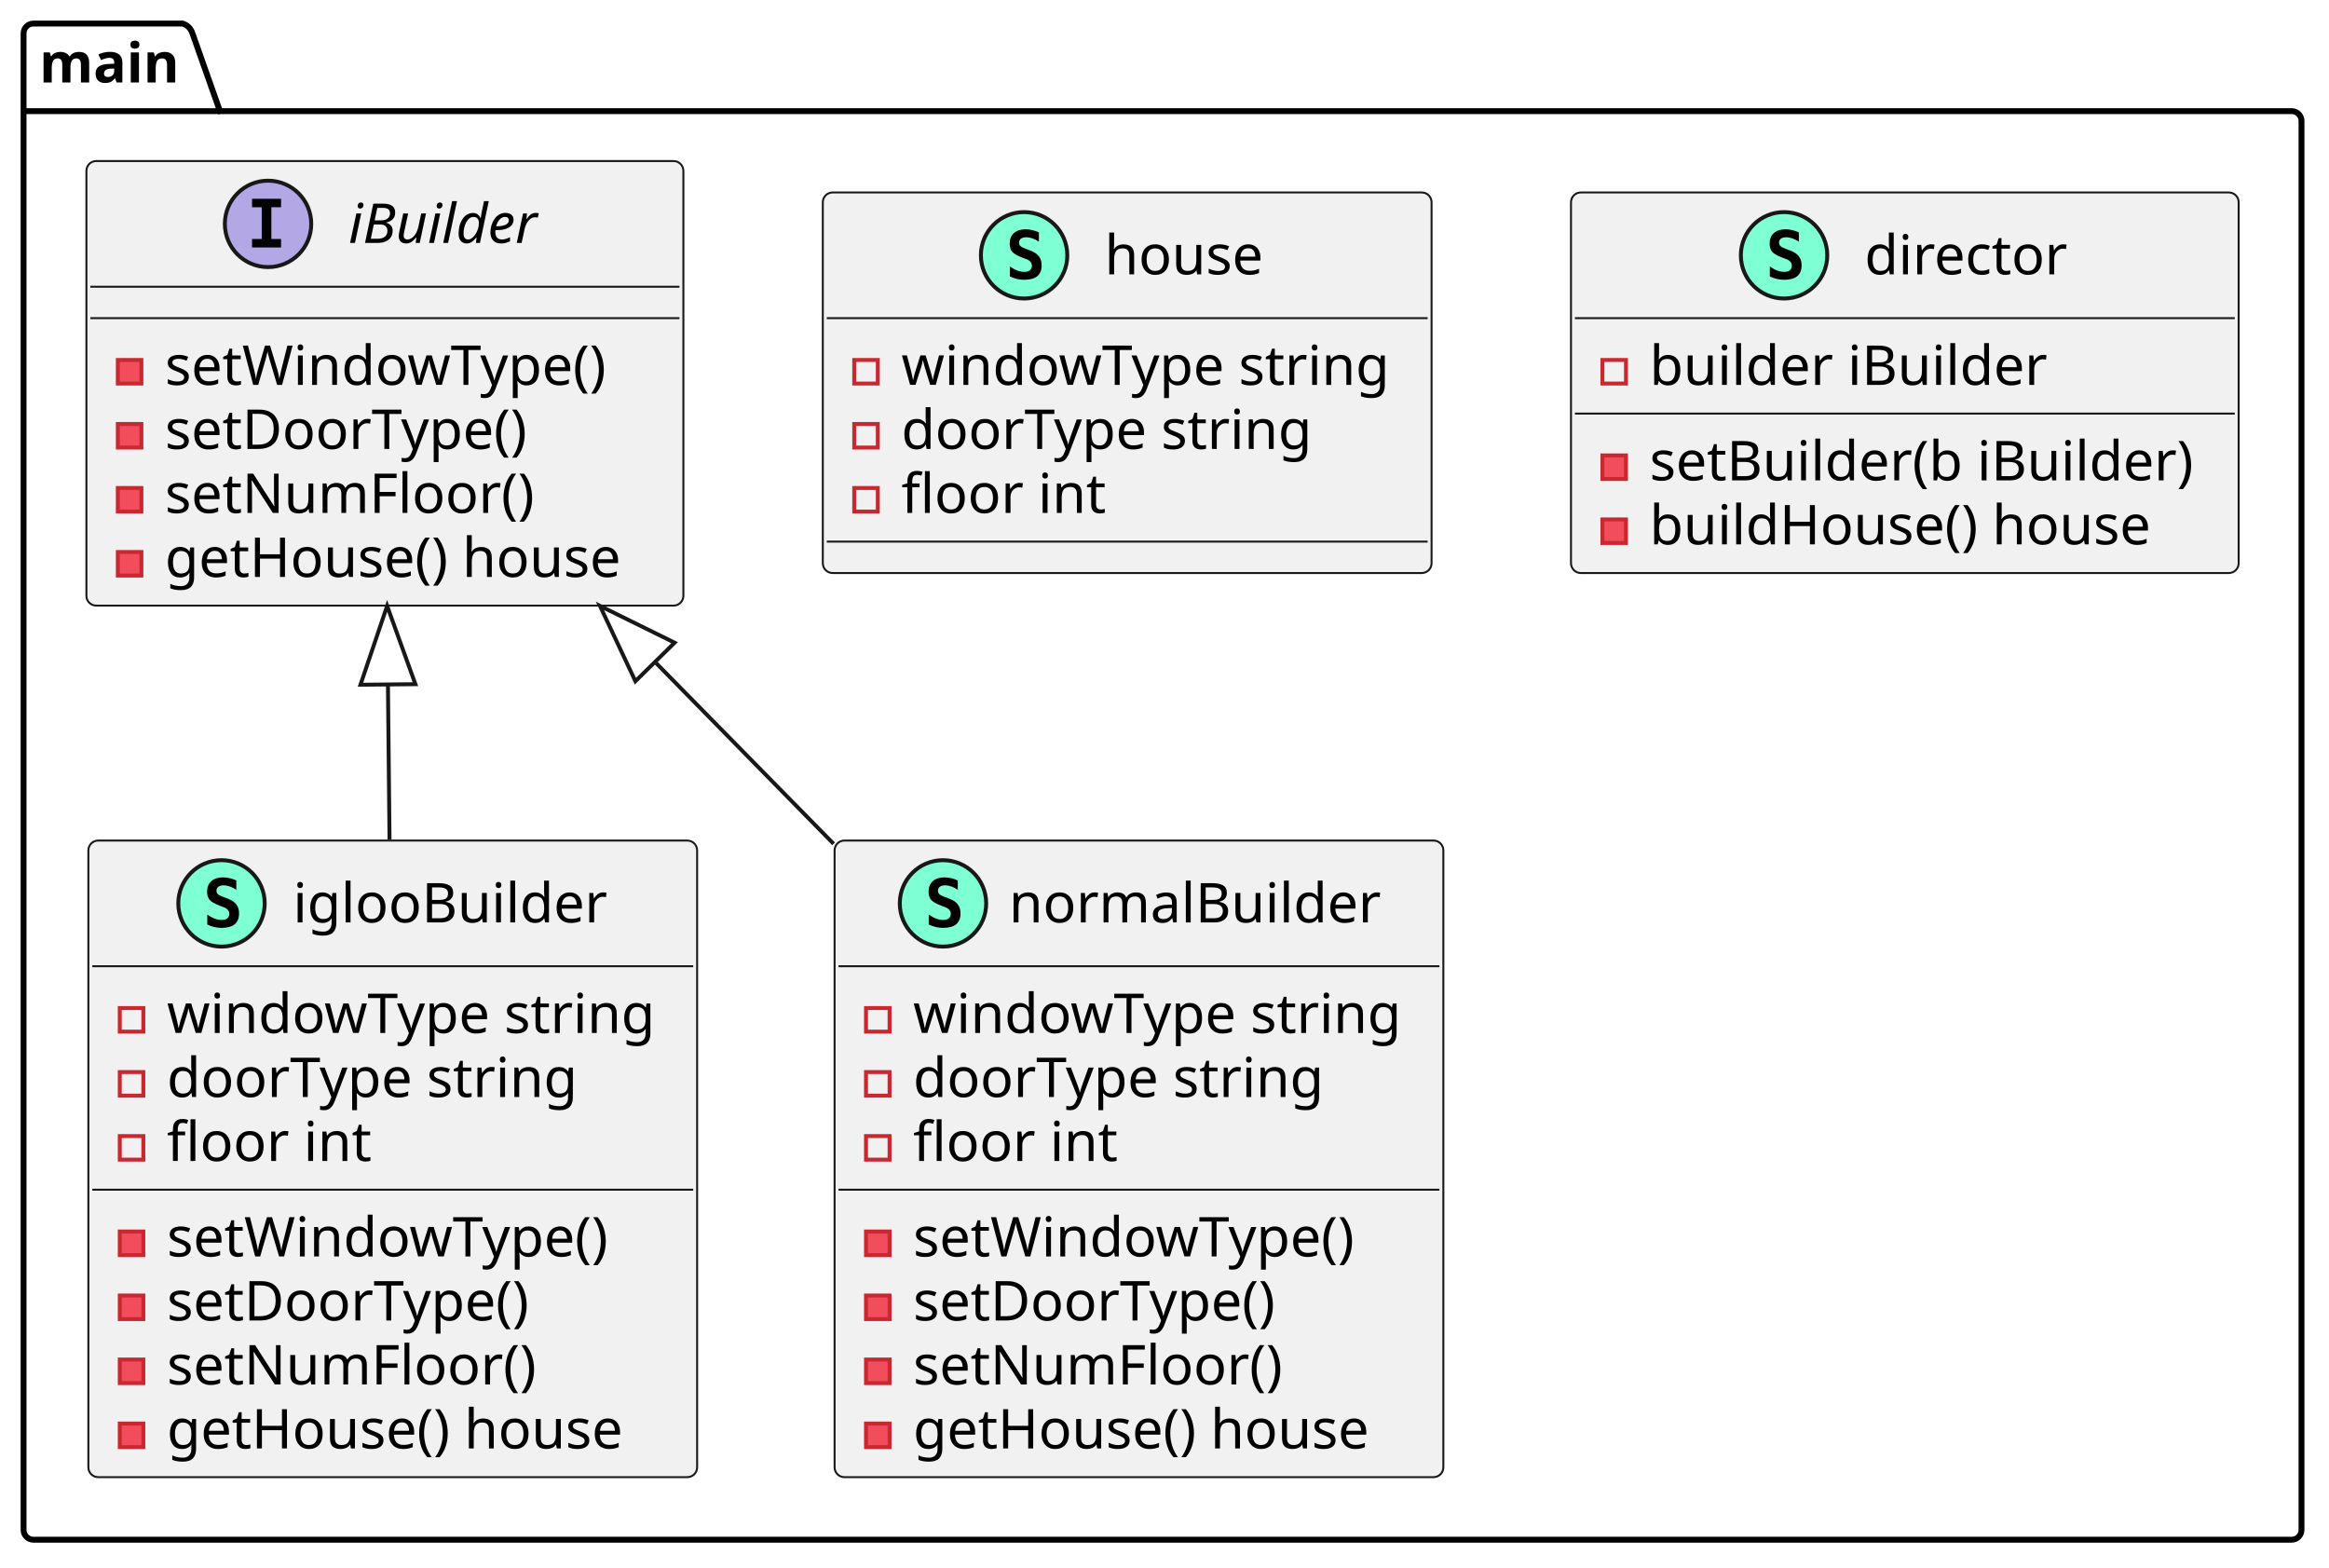
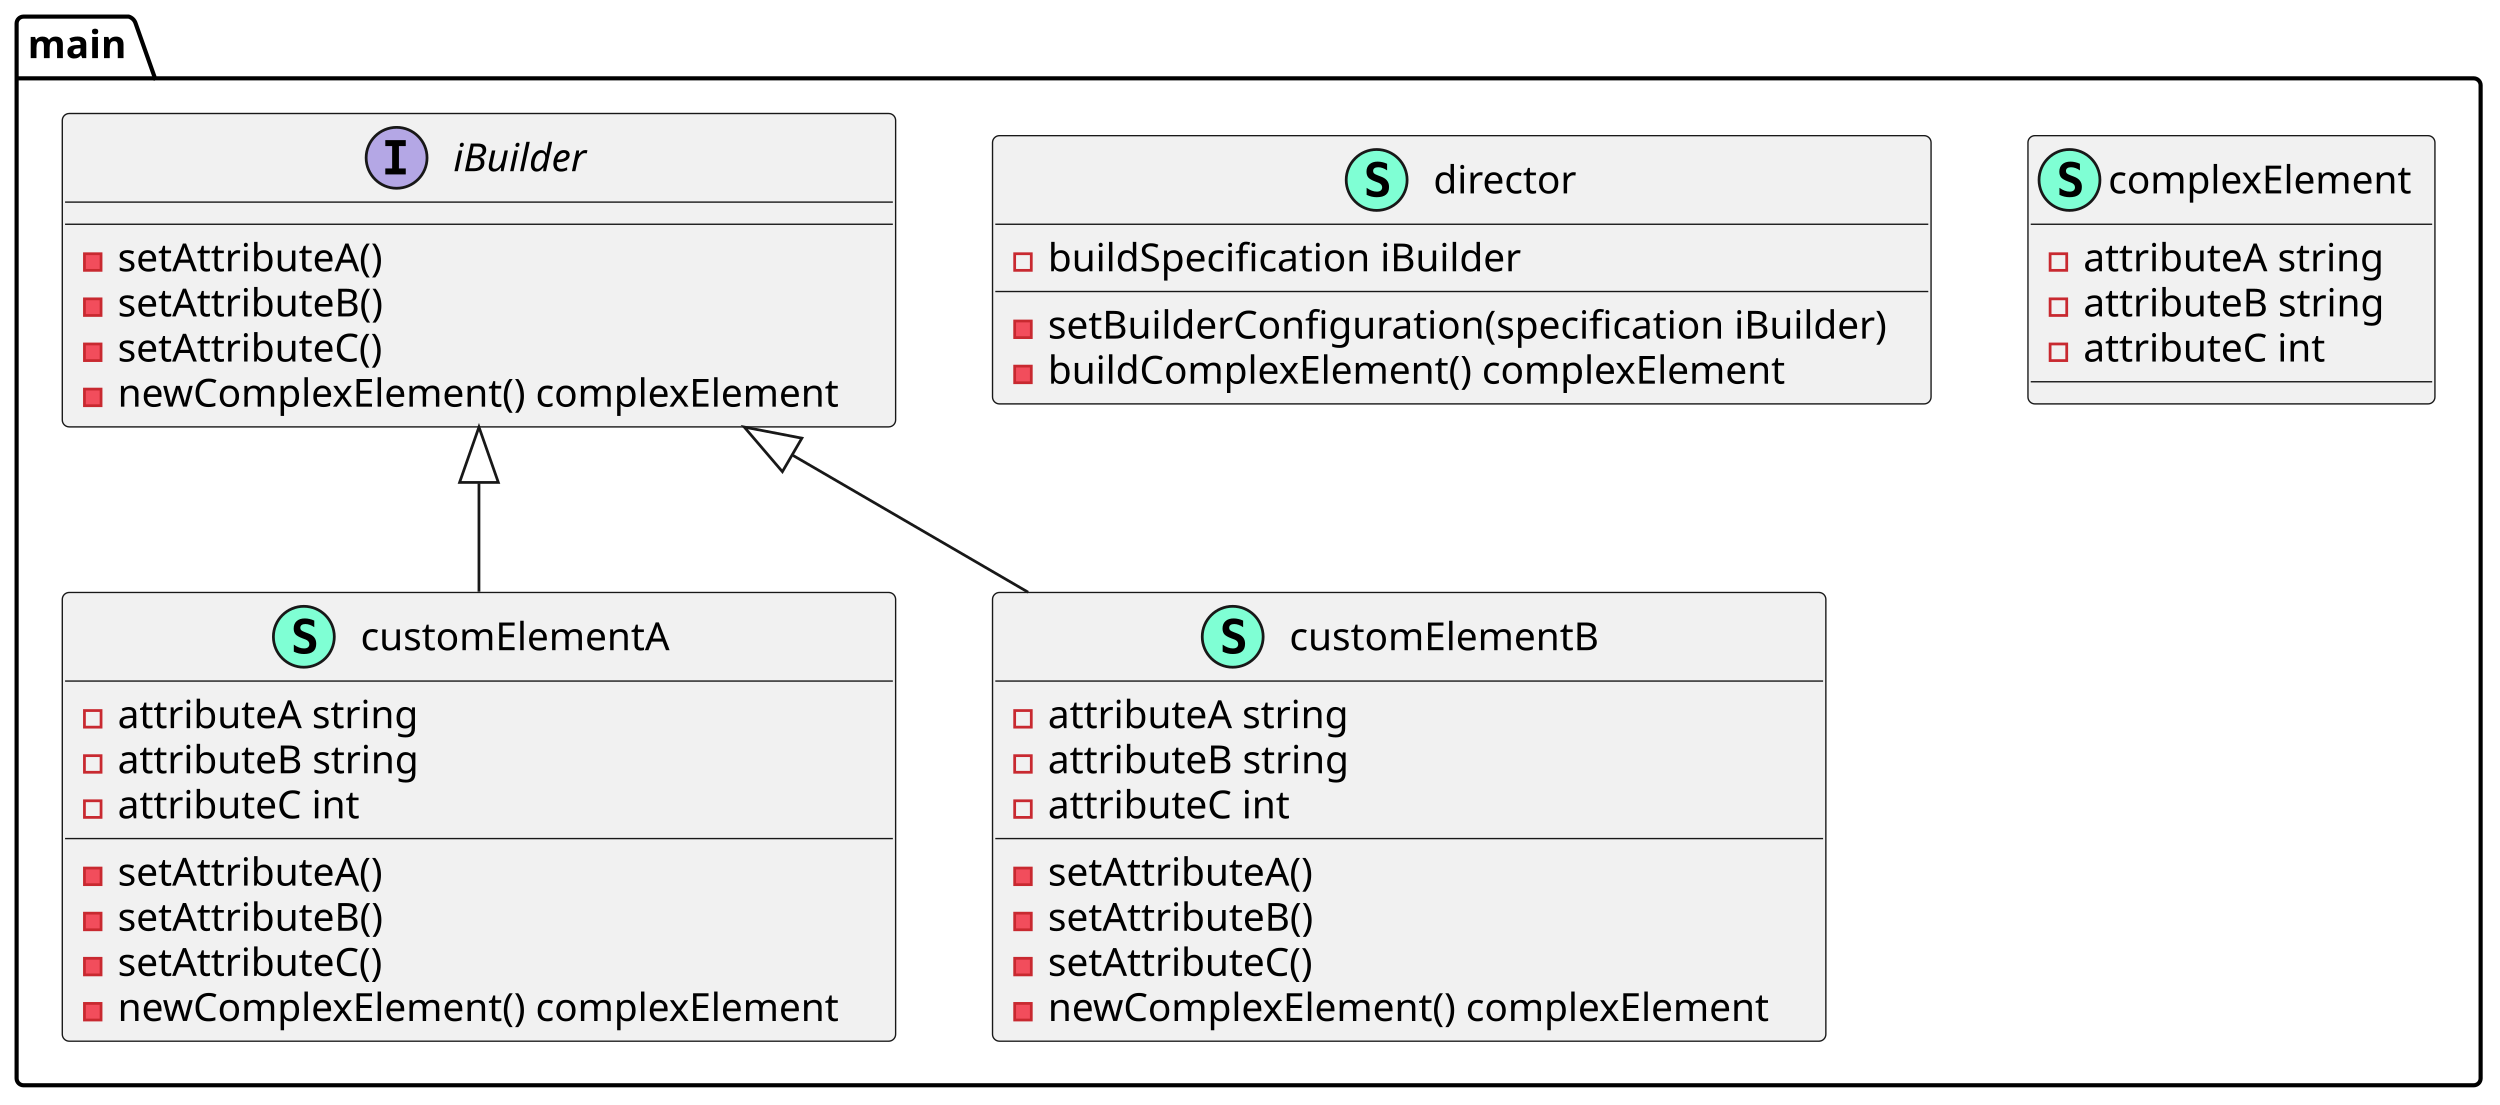
- <svg xmlns="http://www.w3.org/2000/svg" contentStyleType="text/css" height="399px" preserveAspectRatio="none" style="width:593px;height:399px;background:#FFFFFF;" version="1.1" viewBox="0 0 593 399" width="593px" zoomAndPan="magnify">
+ <svg xmlns="http://www.w3.org/2000/svg" contentStyleType="text/css" height="399px" preserveAspectRatio="none" style="width:903px;height:399px;background:#FFFFFF;" version="1.1" viewBox="0 0 903 399" width="903px" zoomAndPan="magnify">
  <defs />
  <g>
    <g id="cluster_main">
-       <path d="M8.5,6 L46.5,6 A3.75,3.75 0 0 1 49,8.5 L56,28.297 L583.5,28.297 A2.5,2.5 0 0 1 586,30.797 L586,389.5 A2.5,2.5 0 0 1 583.5,392 L8.5,392 A2.5,2.5 0 0 1 6,389.5 L6,8.5 A2.5,2.5 0 0 1 8.5,6 " fill="none" style="stroke:#000000;stroke-width:1.5;" />
+       <path d="M8.5,6 L46.5,6 A3.75,3.75 0 0 1 49,8.5 L56,28.297 L893.5,28.297 A2.5,2.5 0 0 1 896,30.797 L896,389.5 A2.5,2.5 0 0 1 893.5,392 L8.5,392 A2.5,2.5 0 0 1 6,389.5 L6,8.5 A2.5,2.5 0 0 1 8.5,6 " fill="none" style="stroke:#000000;stroke-width:1.5;" />
      <line style="stroke:#000000;stroke-width:1.5;" x1="6" x2="56" y1="28.297" y2="28.297" />
      <text fill="#000000" font-family="sans-serif" font-size="14" font-weight="bold" lengthAdjust="spacing" textLength="37" x="10" y="20.995">main</text>
    </g>
+     <g id="elem_main.complexElement">
+       <rect codeLine="2" fill="#F1F1F1" height="96.891" id="main.complexElement" rx="2.5" ry="2.5" style="stroke:#181818;stroke-width:0.5;" width="147" x="732.5" y="49" />
+       <ellipse cx="747.5" cy="65" fill="#7FFFD4" rx="11" ry="11" style="stroke:#181818;stroke-width:1.0;" />
+       <path d="M746.984,65.562 Q745.125,64.859 744.469,64.094 Q743.828,63.312 743.828,62 Q743.828,60.312 744.906,59.344 Q745.984,58.375 747.859,58.375 Q748.719,58.375 749.562,58.578 Q750.422,58.766 751.266,59.156 L751.266,61.547 Q750.484,60.984 749.656,60.703 Q748.844,60.406 748.047,60.406 Q747.172,60.406 746.688,60.766 Q746.219,61.125 746.219,61.781 Q746.219,62.297 746.562,62.641 Q746.906,62.969 748,63.375 L749.062,63.781 Q750.547,64.328 751.25,65.234 Q751.969,66.141 751.969,67.516 Q751.969,69.391 750.859,70.312 Q749.75,71.234 747.5,71.234 Q746.578,71.234 745.656,71.016 Q744.734,70.797 743.875,70.375 L743.875,67.844 Q744.844,68.531 745.766,68.875 Q746.688,69.219 747.578,69.219 Q748.484,69.219 748.984,68.812 Q749.484,68.391 749.484,67.656 Q749.484,67.094 749.141,66.688 Q748.812,66.266 748.188,66.016 L746.984,65.562 Z " fill="#000000" />
+       <text fill="#000000" font-family="sans-serif" font-size="14" lengthAdjust="spacing" textLength="115" x="761.5" y="69.847">complexElement</text>
+       <line style="stroke:#181818;stroke-width:0.5;" x1="733.5" x2="878.5" y1="81" y2="81" />
+       <rect fill="none" height="6" style="stroke:#C82930;stroke-width:1.0;" width="6" x="740.5" y="91.648" />
+       <text fill="#000000" font-family="sans-serif" font-size="14" lengthAdjust="spacing" textLength="110" x="752.5" y="97.995">attributeA string</text>
+       <rect fill="none" height="6" style="stroke:#C82930;stroke-width:1.0;" width="6" x="740.5" y="107.945" />
+       <text fill="#000000" font-family="sans-serif" font-size="14" lengthAdjust="spacing" textLength="111" x="752.5" y="114.292">attributeB string</text>
+       <rect fill="none" height="6" style="stroke:#C82930;stroke-width:1.0;" width="6" x="740.5" y="124.242" />
+       <text fill="#000000" font-family="sans-serif" font-size="14" lengthAdjust="spacing" textLength="89" x="752.5" y="130.589">attributeC int</text>
+       <line style="stroke:#181818;stroke-width:0.5;" x1="733.5" x2="878.5" y1="137.891" y2="137.891" />
+     </g>
+     <g id="elem_main.customElementA">
+       <rect codeLine="8" fill="#F1F1F1" height="162.078" id="main.customElementA" rx="2.5" ry="2.5" style="stroke:#181818;stroke-width:0.5;" width="301" x="22.5" y="214" />
+       <ellipse cx="109.75" cy="230" fill="#7FFFD4" rx="11" ry="11" style="stroke:#181818;stroke-width:1.0;" />
+       <path d="M109.234,230.562 Q107.375,229.859 106.719,229.094 Q106.078,228.312 106.078,227 Q106.078,225.312 107.156,224.344 Q108.234,223.375 110.109,223.375 Q110.969,223.375 111.812,223.578 Q112.672,223.766 113.516,224.156 L113.516,226.547 Q112.734,225.984 111.906,225.703 Q111.094,225.406 110.297,225.406 Q109.422,225.406 108.938,225.766 Q108.469,226.125 108.469,226.781 Q108.469,227.297 108.812,227.641 Q109.156,227.969 110.25,228.375 L111.312,228.781 Q112.797,229.328 113.5,230.234 Q114.219,231.141 114.219,232.516 Q114.219,234.391 113.109,235.312 Q112,236.234 109.75,236.234 Q108.828,236.234 107.906,236.016 Q106.984,235.797 106.125,235.375 L106.125,232.844 Q107.094,233.531 108.016,233.875 Q108.938,234.219 109.828,234.219 Q110.734,234.219 111.234,233.812 Q111.734,233.391 111.734,232.656 Q111.734,232.094 111.391,231.688 Q111.062,231.266 110.438,231.016 L109.234,230.562 Z " fill="#000000" />
+       <text fill="#000000" font-family="sans-serif" font-size="14" lengthAdjust="spacing" textLength="118" x="130.25" y="234.847">customElementA</text>
+       <line style="stroke:#181818;stroke-width:0.5;" x1="23.5" x2="322.5" y1="246" y2="246" />
+       <rect fill="none" height="6" style="stroke:#C82930;stroke-width:1.0;" width="6" x="30.5" y="256.648" />
+       <text fill="#000000" font-family="sans-serif" font-size="14" lengthAdjust="spacing" textLength="110" x="42.5" y="262.995">attributeA string</text>
+       <rect fill="none" height="6" style="stroke:#C82930;stroke-width:1.0;" width="6" x="30.5" y="272.945" />
+       <text fill="#000000" font-family="sans-serif" font-size="14" lengthAdjust="spacing" textLength="111" x="42.5" y="279.292">attributeB string</text>
+       <rect fill="none" height="6" style="stroke:#C82930;stroke-width:1.0;" width="6" x="30.5" y="289.242" />
+       <text fill="#000000" font-family="sans-serif" font-size="14" lengthAdjust="spacing" textLength="89" x="42.5" y="295.589">attributeC int</text>
+       <line style="stroke:#181818;stroke-width:0.5;" x1="23.5" x2="322.5" y1="302.891" y2="302.891" />
+       <rect fill="#F24D5C" height="6" style="stroke:#C82930;stroke-width:1.0;" width="6" x="30.5" y="313.539" />
+       <text fill="#000000" font-family="sans-serif" font-size="14" lengthAdjust="spacing" textLength="100" x="42.5" y="319.886">setAttributeA()</text>
+       <rect fill="#F24D5C" height="6" style="stroke:#C82930;stroke-width:1.0;" width="6" x="30.5" y="329.836" />
+       <text fill="#000000" font-family="sans-serif" font-size="14" lengthAdjust="spacing" textLength="101" x="42.5" y="336.183">setAttributeB()</text>
+       <rect fill="#F24D5C" height="6" style="stroke:#C82930;stroke-width:1.0;" width="6" x="30.5" y="346.133" />
+       <text fill="#000000" font-family="sans-serif" font-size="14" lengthAdjust="spacing" textLength="101" x="42.5" y="352.479">setAttributeC()</text>
+       <rect fill="#F24D5C" height="6" style="stroke:#C82930;stroke-width:1.0;" width="6" x="30.5" y="362.43" />
+       <text fill="#000000" font-family="sans-serif" font-size="14" lengthAdjust="spacing" textLength="275" x="42.5" y="368.776">newComplexElement() complexElement</text>
+     </g>
+     <g id="elem_main.customElementB">
+       <rect codeLine="19" fill="#F1F1F1" height="162.078" id="main.customElementB" rx="2.5" ry="2.5" style="stroke:#181818;stroke-width:0.5;" width="301" x="358.5" y="214" />
+       <ellipse cx="445.25" cy="230" fill="#7FFFD4" rx="11" ry="11" style="stroke:#181818;stroke-width:1.0;" />
+       <path d="M444.734,230.562 Q442.875,229.859 442.219,229.094 Q441.578,228.312 441.578,227 Q441.578,225.312 442.656,224.344 Q443.734,223.375 445.609,223.375 Q446.469,223.375 447.312,223.578 Q448.172,223.766 449.016,224.156 L449.016,226.547 Q448.234,225.984 447.406,225.703 Q446.594,225.406 445.797,225.406 Q444.922,225.406 444.438,225.766 Q443.969,226.125 443.969,226.781 Q443.969,227.297 444.312,227.641 Q444.656,227.969 445.75,228.375 L446.812,228.781 Q448.297,229.328 449,230.234 Q449.719,231.141 449.719,232.516 Q449.719,234.391 448.609,235.312 Q447.5,236.234 445.25,236.234 Q444.328,236.234 443.406,236.016 Q442.484,235.797 441.625,235.375 L441.625,232.844 Q442.594,233.531 443.516,233.875 Q444.438,234.219 445.328,234.219 Q446.234,234.219 446.734,233.812 Q447.234,233.391 447.234,232.656 Q447.234,232.094 446.891,231.688 Q446.562,231.266 445.938,231.016 L444.734,230.562 Z " fill="#000000" />
+       <text fill="#000000" font-family="sans-serif" font-size="14" lengthAdjust="spacing" textLength="119" x="465.75" y="234.847">customElementB</text>
+       <line style="stroke:#181818;stroke-width:0.5;" x1="359.5" x2="658.5" y1="246" y2="246" />
+       <rect fill="none" height="6" style="stroke:#C82930;stroke-width:1.0;" width="6" x="366.5" y="256.648" />
+       <text fill="#000000" font-family="sans-serif" font-size="14" lengthAdjust="spacing" textLength="110" x="378.5" y="262.995">attributeA string</text>
+       <rect fill="none" height="6" style="stroke:#C82930;stroke-width:1.0;" width="6" x="366.5" y="272.945" />
+       <text fill="#000000" font-family="sans-serif" font-size="14" lengthAdjust="spacing" textLength="111" x="378.5" y="279.292">attributeB string</text>
+       <rect fill="none" height="6" style="stroke:#C82930;stroke-width:1.0;" width="6" x="366.5" y="289.242" />
+       <text fill="#000000" font-family="sans-serif" font-size="14" lengthAdjust="spacing" textLength="89" x="378.5" y="295.589">attributeC int</text>
+       <line style="stroke:#181818;stroke-width:0.5;" x1="359.5" x2="658.5" y1="302.891" y2="302.891" />
+       <rect fill="#F24D5C" height="6" style="stroke:#C82930;stroke-width:1.0;" width="6" x="366.5" y="313.539" />
+       <text fill="#000000" font-family="sans-serif" font-size="14" lengthAdjust="spacing" textLength="100" x="378.5" y="319.886">setAttributeA()</text>
+       <rect fill="#F24D5C" height="6" style="stroke:#C82930;stroke-width:1.0;" width="6" x="366.5" y="329.836" />
+       <text fill="#000000" font-family="sans-serif" font-size="14" lengthAdjust="spacing" textLength="101" x="378.5" y="336.183">setAttributeB()</text>
+       <rect fill="#F24D5C" height="6" style="stroke:#C82930;stroke-width:1.0;" width="6" x="366.5" y="346.133" />
+       <text fill="#000000" font-family="sans-serif" font-size="14" lengthAdjust="spacing" textLength="101" x="378.5" y="352.479">setAttributeC()</text>
+       <rect fill="#F24D5C" height="6" style="stroke:#C82930;stroke-width:1.0;" width="6" x="366.5" y="362.43" />
+       <text fill="#000000" font-family="sans-serif" font-size="14" lengthAdjust="spacing" textLength="275" x="378.5" y="368.776">newComplexElement() complexElement</text>
+     </g>
    <g id="elem_main.director">
-       <rect codeLine="2" fill="#F1F1F1" height="96.891" id="main.director" rx="2.5" ry="2.5" style="stroke:#181818;stroke-width:0.5;" width="170" x="400" y="49" />
-       <ellipse cx="454.25" cy="65" fill="#7FFFD4" rx="11" ry="11" style="stroke:#181818;stroke-width:1.0;" />
-       <path d="M453.734,65.562 Q451.875,64.859 451.219,64.094 Q450.578,63.312 450.578,62 Q450.578,60.312 451.656,59.344 Q452.734,58.375 454.609,58.375 Q455.469,58.375 456.312,58.578 Q457.172,58.766 458.016,59.156 L458.016,61.547 Q457.234,60.984 456.406,60.703 Q455.594,60.406 454.797,60.406 Q453.922,60.406 453.438,60.766 Q452.969,61.125 452.969,61.781 Q452.969,62.297 453.312,62.641 Q453.656,62.969 454.75,63.375 L455.812,63.781 Q457.297,64.328 458,65.234 Q458.719,66.141 458.719,67.516 Q458.719,69.391 457.609,70.312 Q456.5,71.234 454.25,71.234 Q453.328,71.234 452.406,71.016 Q451.484,70.797 450.625,70.375 L450.625,67.844 Q451.594,68.531 452.516,68.875 Q453.438,69.219 454.328,69.219 Q455.234,69.219 455.734,68.812 Q456.234,68.391 456.234,67.656 Q456.234,67.094 455.891,66.688 Q455.562,66.266 454.938,66.016 L453.734,65.562 Z " fill="#000000" />
-       <text fill="#000000" font-family="sans-serif" font-size="14" lengthAdjust="spacing" textLength="53" x="474.75" y="69.847">director</text>
-       <line style="stroke:#181818;stroke-width:0.5;" x1="401" x2="569" y1="81" y2="81" />
-       <rect fill="none" height="6" style="stroke:#C82930;stroke-width:1.0;" width="6" x="408" y="91.648" />
-       <text fill="#000000" font-family="sans-serif" font-size="14" lengthAdjust="spacing" textLength="102" x="420" y="97.995">builder iBuilder</text>
-       <line style="stroke:#181818;stroke-width:0.5;" x1="401" x2="569" y1="105.297" y2="105.297" />
-       <rect fill="#F24D5C" height="6" style="stroke:#C82930;stroke-width:1.0;" width="6" x="408" y="115.945" />
-       <text fill="#000000" font-family="sans-serif" font-size="14" lengthAdjust="spacing" textLength="144" x="420" y="122.292">setBuilder(b iBuilder)</text>
-       <rect fill="#F24D5C" height="6" style="stroke:#C82930;stroke-width:1.0;" width="6" x="408" y="132.242" />
-       <text fill="#000000" font-family="sans-serif" font-size="14" lengthAdjust="spacing" textLength="136" x="420" y="138.589">buildHouse() house</text>
-     </g>
-     <g id="elem_main.house">
-       <rect codeLine="9" fill="#F1F1F1" height="96.891" id="main.house" rx="2.5" ry="2.5" style="stroke:#181818;stroke-width:0.5;" width="155" x="209.5" y="49" />
-       <ellipse cx="260.75" cy="65" fill="#7FFFD4" rx="11" ry="11" style="stroke:#181818;stroke-width:1.0;" />
-       <path d="M260.234,65.562 Q258.375,64.859 257.719,64.094 Q257.078,63.312 257.078,62 Q257.078,60.312 258.156,59.344 Q259.234,58.375 261.109,58.375 Q261.969,58.375 262.812,58.578 Q263.672,58.766 264.516,59.156 L264.516,61.547 Q263.734,60.984 262.906,60.703 Q262.094,60.406 261.297,60.406 Q260.422,60.406 259.938,60.766 Q259.469,61.125 259.469,61.781 Q259.469,62.297 259.812,62.641 Q260.156,62.969 261.25,63.375 L262.312,63.781 Q263.797,64.328 264.5,65.234 Q265.219,66.141 265.219,67.516 Q265.219,69.391 264.109,70.312 Q263,71.234 260.75,71.234 Q259.828,71.234 258.906,71.016 Q257.984,70.797 257.125,70.375 L257.125,67.844 Q258.094,68.531 259.016,68.875 Q259.938,69.219 260.828,69.219 Q261.734,69.219 262.234,68.812 Q262.734,68.391 262.734,67.656 Q262.734,67.094 262.391,66.688 Q262.062,66.266 261.438,66.016 L260.234,65.562 Z " fill="#000000" />
-       <text fill="#000000" font-family="sans-serif" font-size="14" lengthAdjust="spacing" textLength="44" x="281.25" y="69.847">house</text>
-       <line style="stroke:#181818;stroke-width:0.5;" x1="210.5" x2="363.5" y1="81" y2="81" />
-       <rect fill="none" height="6" style="stroke:#C82930;stroke-width:1.0;" width="6" x="217.5" y="91.648" />
-       <text fill="#000000" font-family="sans-serif" font-size="14" lengthAdjust="spacing" textLength="129" x="229.5" y="97.995">windowType string</text>
-       <rect fill="none" height="6" style="stroke:#C82930;stroke-width:1.0;" width="6" x="217.5" y="107.945" />
-       <text fill="#000000" font-family="sans-serif" font-size="14" lengthAdjust="spacing" textLength="109" x="229.5" y="114.292">doorType string</text>
-       <rect fill="none" height="6" style="stroke:#C82930;stroke-width:1.0;" width="6" x="217.5" y="124.242" />
-       <text fill="#000000" font-family="sans-serif" font-size="14" lengthAdjust="spacing" textLength="51" x="229.5" y="130.589">floor int</text>
-       <line style="stroke:#181818;stroke-width:0.5;" x1="210.5" x2="363.5" y1="137.891" y2="137.891" />
+       <rect codeLine="30" fill="#F1F1F1" height="96.891" id="main.director" rx="2.5" ry="2.5" style="stroke:#181818;stroke-width:0.5;" width="339" x="358.5" y="49" />
+       <ellipse cx="497.25" cy="65" fill="#7FFFD4" rx="11" ry="11" style="stroke:#181818;stroke-width:1.0;" />
+       <path d="M496.734,65.562 Q494.875,64.859 494.219,64.094 Q493.578,63.312 493.578,62 Q493.578,60.312 494.656,59.344 Q495.734,58.375 497.609,58.375 Q498.469,58.375 499.312,58.578 Q500.172,58.766 501.016,59.156 L501.016,61.547 Q500.234,60.984 499.406,60.703 Q498.594,60.406 497.797,60.406 Q496.922,60.406 496.438,60.766 Q495.969,61.125 495.969,61.781 Q495.969,62.297 496.312,62.641 Q496.656,62.969 497.75,63.375 L498.812,63.781 Q500.297,64.328 501,65.234 Q501.719,66.141 501.719,67.516 Q501.719,69.391 500.609,70.312 Q499.5,71.234 497.25,71.234 Q496.328,71.234 495.406,71.016 Q494.484,70.797 493.625,70.375 L493.625,67.844 Q494.594,68.531 495.516,68.875 Q496.438,69.219 497.328,69.219 Q498.234,69.219 498.734,68.812 Q499.234,68.391 499.234,67.656 Q499.234,67.094 498.891,66.688 Q498.562,66.266 497.938,66.016 L496.734,65.562 Z " fill="#000000" />
+       <text fill="#000000" font-family="sans-serif" font-size="14" lengthAdjust="spacing" textLength="53" x="517.75" y="69.847">director</text>
+       <line style="stroke:#181818;stroke-width:0.5;" x1="359.5" x2="696.5" y1="81" y2="81" />
+       <rect fill="none" height="6" style="stroke:#C82930;stroke-width:1.0;" width="6" x="366.5" y="91.648" />
+       <text fill="#000000" font-family="sans-serif" font-size="14" lengthAdjust="spacing" textLength="175" x="378.5" y="97.995">buildSpecification iBuilder</text>
+       <line style="stroke:#181818;stroke-width:0.5;" x1="359.5" x2="696.5" y1="105.297" y2="105.297" />
+       <rect fill="#F24D5C" height="6" style="stroke:#C82930;stroke-width:1.0;" width="6" x="366.5" y="115.945" />
+       <text fill="#000000" font-family="sans-serif" font-size="14" lengthAdjust="spacing" textLength="313" x="378.5" y="122.292">setBuilderConfiguration(specification iBuilder)</text>
+       <rect fill="#F24D5C" height="6" style="stroke:#C82930;stroke-width:1.0;" width="6" x="366.5" y="132.242" />
+       <text fill="#000000" font-family="sans-serif" font-size="14" lengthAdjust="spacing" textLength="279" x="378.5" y="138.589">buildComplexElement() complexElement</text>
    </g>
    <g id="elem_main.iBuilder">
-       <rect codeLine="15" fill="#F1F1F1" height="113.188" id="main.iBuilder" rx="2.5" ry="2.5" style="stroke:#181818;stroke-width:0.5;" width="152" x="22" y="41" />
-       <ellipse cx="68.25" cy="57" fill="#B4A7E5" rx="11" ry="11" style="stroke:#181818;stroke-width:1.0;" />
-       <path d="M64.172,52.766 L64.172,50.609 L71.562,50.609 L71.562,52.766 L69.094,52.766 L69.094,60.844 L71.562,60.844 L71.562,63 L64.172,63 L64.172,60.844 L66.641,60.844 L66.641,52.766 L64.172,52.766 Z " fill="#000000" />
-       <text fill="#000000" font-family="sans-serif" font-size="14" font-style="italic" lengthAdjust="spacing" textLength="51" x="88.75" y="61.847">iBuilder</text>
-       <line style="stroke:#181818;stroke-width:0.5;" x1="23" x2="173" y1="73" y2="73" />
-       <line style="stroke:#181818;stroke-width:0.5;" x1="23" x2="173" y1="81" y2="81" />
-       <rect fill="#F24D5C" height="6" style="stroke:#C82930;stroke-width:1.0;" width="6" x="30" y="91.648" />
-       <text fill="#000000" font-family="sans-serif" font-size="14" lengthAdjust="spacing" textLength="120" x="42" y="97.995">setWindowType()</text>
-       <rect fill="#F24D5C" height="6" style="stroke:#C82930;stroke-width:1.0;" width="6" x="30" y="107.945" />
-       <text fill="#000000" font-family="sans-serif" font-size="14" lengthAdjust="spacing" textLength="100" x="42" y="114.292">setDoorType()</text>
-       <rect fill="#F24D5C" height="6" style="stroke:#C82930;stroke-width:1.0;" width="6" x="30" y="124.242" />
-       <text fill="#000000" font-family="sans-serif" font-size="14" lengthAdjust="spacing" textLength="98" x="42" y="130.589">setNumFloor()</text>
-       <rect fill="#F24D5C" height="6" style="stroke:#C82930;stroke-width:1.0;" width="6" x="30" y="140.539" />
-       <text fill="#000000" font-family="sans-serif" font-size="14" lengthAdjust="spacing" textLength="126" x="42" y="146.886">getHouse() house</text>
+       <rect codeLine="37" fill="#F1F1F1" height="113.188" id="main.iBuilder" rx="2.5" ry="2.5" style="stroke:#181818;stroke-width:0.5;" width="301" x="22.5" y="41" />
+       <ellipse cx="143.25" cy="57" fill="#B4A7E5" rx="11" ry="11" style="stroke:#181818;stroke-width:1.0;" />
+       <path d="M139.172,52.766 L139.172,50.609 L146.562,50.609 L146.562,52.766 L144.094,52.766 L144.094,60.844 L146.562,60.844 L146.562,63 L139.172,63 L139.172,60.844 L141.641,60.844 L141.641,52.766 L139.172,52.766 Z " fill="#000000" />
+       <text fill="#000000" font-family="sans-serif" font-size="14" font-style="italic" lengthAdjust="spacing" textLength="51" x="163.75" y="61.847">iBuilder</text>
+       <line style="stroke:#181818;stroke-width:0.5;" x1="23.5" x2="322.5" y1="73" y2="73" />
+       <line style="stroke:#181818;stroke-width:0.5;" x1="23.5" x2="322.5" y1="81" y2="81" />
+       <rect fill="#F24D5C" height="6" style="stroke:#C82930;stroke-width:1.0;" width="6" x="30.5" y="91.648" />
+       <text fill="#000000" font-family="sans-serif" font-size="14" lengthAdjust="spacing" textLength="100" x="42.5" y="97.995">setAttributeA()</text>
+       <rect fill="#F24D5C" height="6" style="stroke:#C82930;stroke-width:1.0;" width="6" x="30.5" y="107.945" />
+       <text fill="#000000" font-family="sans-serif" font-size="14" lengthAdjust="spacing" textLength="101" x="42.5" y="114.292">setAttributeB()</text>
+       <rect fill="#F24D5C" height="6" style="stroke:#C82930;stroke-width:1.0;" width="6" x="30.5" y="124.242" />
+       <text fill="#000000" font-family="sans-serif" font-size="14" lengthAdjust="spacing" textLength="101" x="42.5" y="130.589">setAttributeC()</text>
+       <rect fill="#F24D5C" height="6" style="stroke:#C82930;stroke-width:1.0;" width="6" x="30.5" y="140.539" />
+       <text fill="#000000" font-family="sans-serif" font-size="14" lengthAdjust="spacing" textLength="275" x="42.5" y="146.886">newComplexElement() complexElement</text>
    </g>
-     <g id="elem_main.iglooBuilder">
-       <rect codeLine="22" fill="#F1F1F1" height="162.078" id="main.iglooBuilder" rx="2.5" ry="2.5" style="stroke:#181818;stroke-width:0.5;" width="155" x="22.5" y="214" />
-       <ellipse cx="56.4" cy="230" fill="#7FFFD4" rx="11" ry="11" style="stroke:#181818;stroke-width:1.0;" />
-       <path d="M55.884,230.562 Q54.025,229.859 53.369,229.094 Q52.728,228.312 52.728,227 Q52.728,225.312 53.806,224.344 Q54.884,223.375 56.759,223.375 Q57.619,223.375 58.462,223.578 Q59.322,223.766 60.166,224.156 L60.166,226.547 Q59.384,225.984 58.556,225.703 Q57.744,225.406 56.947,225.406 Q56.072,225.406 55.587,225.766 Q55.119,226.125 55.119,226.781 Q55.119,227.297 55.462,227.641 Q55.806,227.969 56.9,228.375 L57.962,228.781 Q59.447,229.328 60.15,230.234 Q60.869,231.141 60.869,232.516 Q60.869,234.391 59.759,235.312 Q58.65,236.234 56.4,236.234 Q55.478,236.234 54.556,236.016 Q53.634,235.797 52.775,235.375 L52.775,232.844 Q53.744,233.531 54.666,233.875 Q55.587,234.219 56.478,234.219 Q57.384,234.219 57.884,233.812 Q58.384,233.391 58.384,232.656 Q58.384,232.094 58.041,231.688 Q57.712,231.266 57.087,231.016 L55.884,230.562 Z " fill="#000000" />
-       <text fill="#000000" font-family="sans-serif" font-size="14" lengthAdjust="spacing" textLength="81" x="74.6" y="234.847">iglooBuilder</text>
-       <line style="stroke:#181818;stroke-width:0.5;" x1="23.5" x2="176.5" y1="246" y2="246" />
-       <rect fill="none" height="6" style="stroke:#C82930;stroke-width:1.0;" width="6" x="30.5" y="256.648" />
-       <text fill="#000000" font-family="sans-serif" font-size="14" lengthAdjust="spacing" textLength="129" x="42.5" y="262.995">windowType string</text>
-       <rect fill="none" height="6" style="stroke:#C82930;stroke-width:1.0;" width="6" x="30.5" y="272.945" />
-       <text fill="#000000" font-family="sans-serif" font-size="14" lengthAdjust="spacing" textLength="109" x="42.5" y="279.292">doorType string</text>
-       <rect fill="none" height="6" style="stroke:#C82930;stroke-width:1.0;" width="6" x="30.5" y="289.242" />
-       <text fill="#000000" font-family="sans-serif" font-size="14" lengthAdjust="spacing" textLength="51" x="42.5" y="295.589">floor int</text>
-       <line style="stroke:#181818;stroke-width:0.5;" x1="23.5" x2="176.5" y1="302.891" y2="302.891" />
-       <rect fill="#F24D5C" height="6" style="stroke:#C82930;stroke-width:1.0;" width="6" x="30.5" y="313.539" />
-       <text fill="#000000" font-family="sans-serif" font-size="14" lengthAdjust="spacing" textLength="120" x="42.5" y="319.886">setWindowType()</text>
-       <rect fill="#F24D5C" height="6" style="stroke:#C82930;stroke-width:1.0;" width="6" x="30.5" y="329.836" />
-       <text fill="#000000" font-family="sans-serif" font-size="14" lengthAdjust="spacing" textLength="100" x="42.5" y="336.183">setDoorType()</text>
-       <rect fill="#F24D5C" height="6" style="stroke:#C82930;stroke-width:1.0;" width="6" x="30.5" y="346.133" />
-       <text fill="#000000" font-family="sans-serif" font-size="14" lengthAdjust="spacing" textLength="98" x="42.5" y="352.479">setNumFloor()</text>
-       <rect fill="#F24D5C" height="6" style="stroke:#C82930;stroke-width:1.0;" width="6" x="30.5" y="362.43" />
-       <text fill="#000000" font-family="sans-serif" font-size="14" lengthAdjust="spacing" textLength="126" x="42.5" y="368.776">getHouse() house</text>
+     <g id="link_main.iBuilder_main.customElementA">
+       <path codeLine="46" d="M173,174.55 C173,187.4 173,200.78 173,213.74 " fill="none" id="main.iBuilder-backto-main.customElementA" style="stroke:#181818;stroke-width:1.0;" />
+       <polygon fill="none" points="166,174.26,173,154.26,180,174.26,166,174.26" style="stroke:#181818;stroke-width:1.0;" />
    </g>
-     <g id="elem_main.normalBuilder">
-       <rect codeLine="33" fill="#F1F1F1" height="162.078" id="main.normalBuilder" rx="2.5" ry="2.5" style="stroke:#181818;stroke-width:0.5;" width="155" x="212.5" y="214" />
-       <ellipse cx="240.1" cy="230" fill="#7FFFD4" rx="11" ry="11" style="stroke:#181818;stroke-width:1.0;" />
-       <path d="M239.584,230.562 Q237.725,229.859 237.069,229.094 Q236.428,228.312 236.428,227 Q236.428,225.312 237.506,224.344 Q238.584,223.375 240.459,223.375 Q241.319,223.375 242.162,223.578 Q243.022,223.766 243.866,224.156 L243.866,226.547 Q243.084,225.984 242.256,225.703 Q241.444,225.406 240.647,225.406 Q239.772,225.406 239.287,225.766 Q238.819,226.125 238.819,226.781 Q238.819,227.297 239.162,227.641 Q239.506,227.969 240.6,228.375 L241.662,228.781 Q243.147,229.328 243.85,230.234 Q244.569,231.141 244.569,232.516 Q244.569,234.391 243.459,235.312 Q242.35,236.234 240.1,236.234 Q239.178,236.234 238.256,236.016 Q237.334,235.797 236.475,235.375 L236.475,232.844 Q237.444,233.531 238.366,233.875 Q239.287,234.219 240.178,234.219 Q241.084,234.219 241.584,233.812 Q242.084,233.391 242.084,232.656 Q242.084,232.094 241.741,231.688 Q241.412,231.266 240.787,231.016 L239.584,230.562 Z " fill="#000000" />
-       <text fill="#000000" font-family="sans-serif" font-size="14" lengthAdjust="spacing" textLength="95" x="256.9" y="234.847">normalBuilder</text>
-       <line style="stroke:#181818;stroke-width:0.5;" x1="213.5" x2="366.5" y1="246" y2="246" />
-       <rect fill="none" height="6" style="stroke:#C82930;stroke-width:1.0;" width="6" x="220.5" y="256.648" />
-       <text fill="#000000" font-family="sans-serif" font-size="14" lengthAdjust="spacing" textLength="129" x="232.5" y="262.995">windowType string</text>
-       <rect fill="none" height="6" style="stroke:#C82930;stroke-width:1.0;" width="6" x="220.5" y="272.945" />
-       <text fill="#000000" font-family="sans-serif" font-size="14" lengthAdjust="spacing" textLength="109" x="232.5" y="279.292">doorType string</text>
-       <rect fill="none" height="6" style="stroke:#C82930;stroke-width:1.0;" width="6" x="220.5" y="289.242" />
-       <text fill="#000000" font-family="sans-serif" font-size="14" lengthAdjust="spacing" textLength="51" x="232.5" y="295.589">floor int</text>
-       <line style="stroke:#181818;stroke-width:0.5;" x1="213.5" x2="366.5" y1="302.891" y2="302.891" />
-       <rect fill="#F24D5C" height="6" style="stroke:#C82930;stroke-width:1.0;" width="6" x="220.5" y="313.539" />
-       <text fill="#000000" font-family="sans-serif" font-size="14" lengthAdjust="spacing" textLength="120" x="232.5" y="319.886">setWindowType()</text>
-       <rect fill="#F24D5C" height="6" style="stroke:#C82930;stroke-width:1.0;" width="6" x="220.5" y="329.836" />
-       <text fill="#000000" font-family="sans-serif" font-size="14" lengthAdjust="spacing" textLength="100" x="232.5" y="336.183">setDoorType()</text>
-       <rect fill="#F24D5C" height="6" style="stroke:#C82930;stroke-width:1.0;" width="6" x="220.5" y="346.133" />
-       <text fill="#000000" font-family="sans-serif" font-size="14" lengthAdjust="spacing" textLength="98" x="232.5" y="352.479">setNumFloor()</text>
-       <rect fill="#F24D5C" height="6" style="stroke:#C82930;stroke-width:1.0;" width="6" x="220.5" y="362.43" />
-       <text fill="#000000" font-family="sans-serif" font-size="14" lengthAdjust="spacing" textLength="126" x="232.5" y="368.776">getHouse() house</text>
-     </g>
-     <g id="link_main.iBuilder_main.iglooBuilder">
-       <path codeLine="46" d="M98.78,174.55 C98.91,187.4 99.05,200.78 99.18,213.74 " fill="none" id="main.iBuilder-backto-main.iglooBuilder" style="stroke:#181818;stroke-width:1.0;" />
-       <polygon fill="none" points="91.78,174.33,98.57,154.26,105.77,174.19,91.78,174.33" style="stroke:#181818;stroke-width:1.0;" />
-     </g>
-     <g id="link_main.iBuilder_main.normalBuilder">
-       <path codeLine="47" d="M167.06,168.82 C181.72,183.75 197.29,199.6 212.25,214.84 " fill="none" id="main.iBuilder-backto-main.normalBuilder" style="stroke:#181818;stroke-width:1.0;" />
-       <polygon fill="none" points="161.78,173.43,152.76,154.26,171.77,163.63,161.78,173.43" style="stroke:#181818;stroke-width:1.0;" />
+     <g id="link_main.iBuilder_main.customElementB">
+       <path codeLine="47" d="M286.42,164.49 C313.69,180.36 343.13,197.49 371.37,213.92 " fill="none" id="main.iBuilder-backto-main.customElementB" style="stroke:#181818;stroke-width:1.0;" />
+       <polygon fill="none" points="282.6,170.37,268.83,154.26,289.64,158.27,282.6,170.37" style="stroke:#181818;stroke-width:1.0;" />
    </g>
  </g>
</svg>
